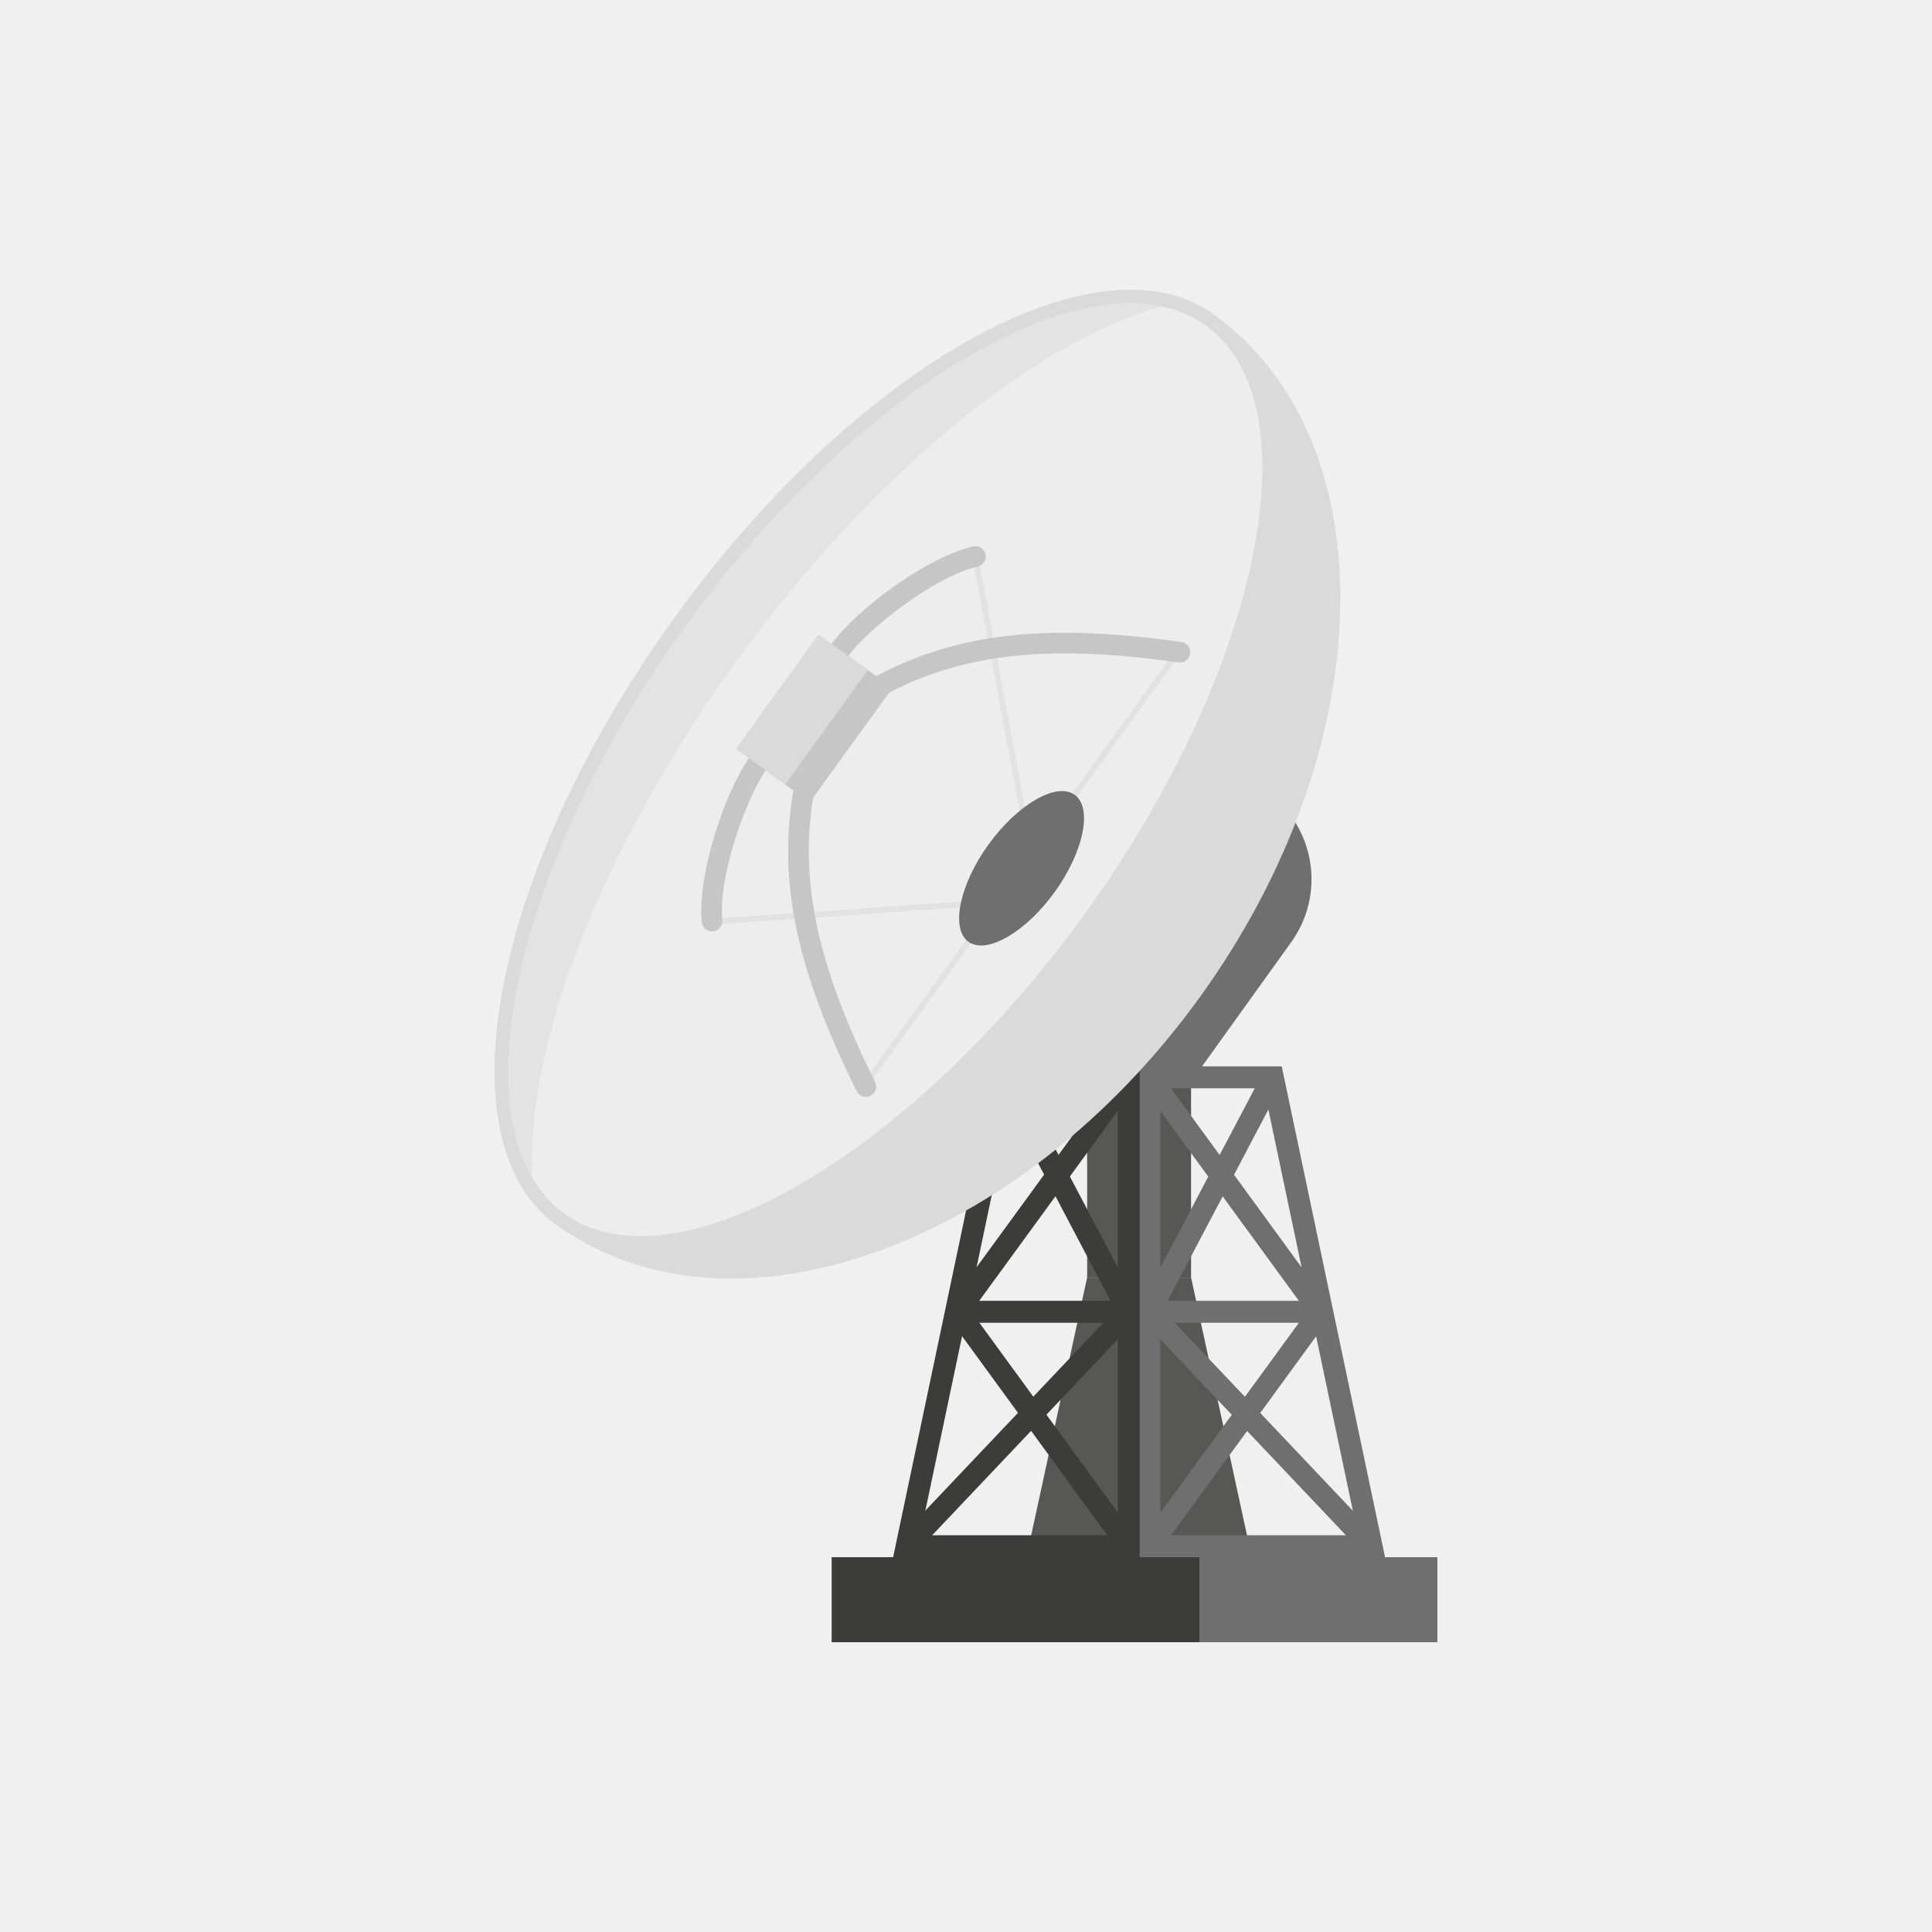
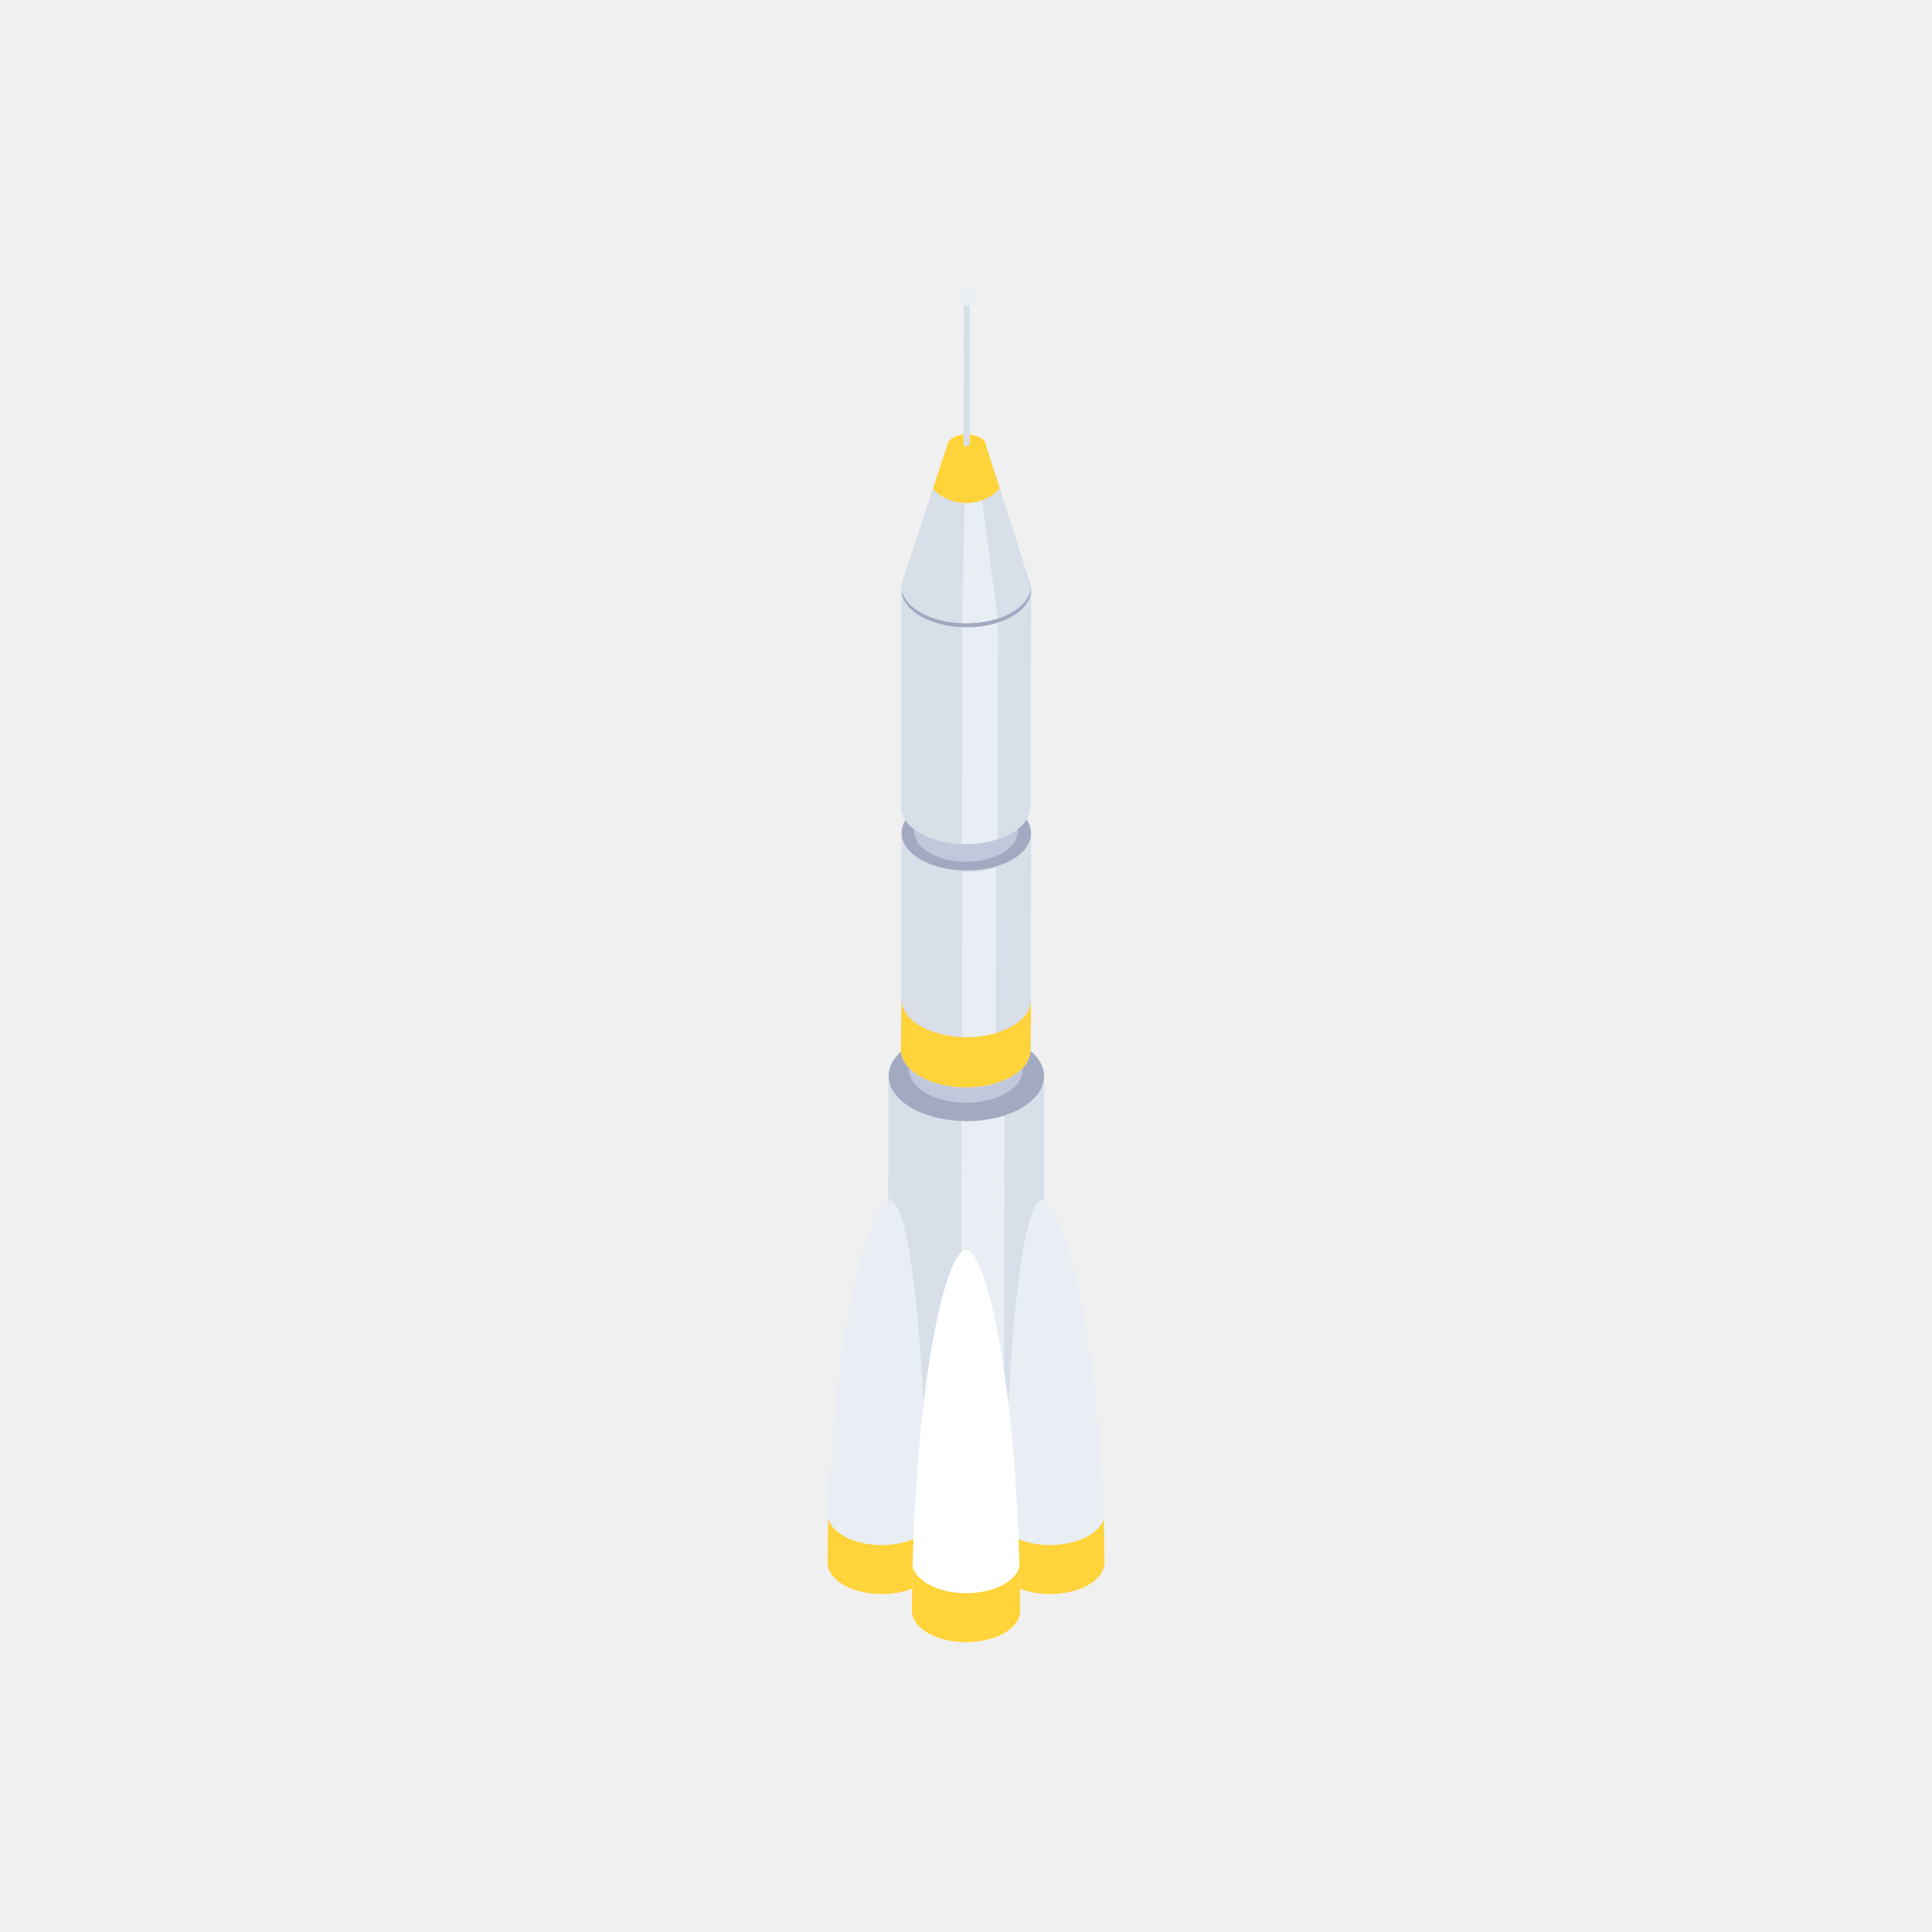
- <svg xmlns="http://www.w3.org/2000/svg" version="1.1" id="Layer_1" x="0px" y="0px" viewBox="0 0 500 500" style="enable-background:new 0 0 500 500;" xml:space="preserve">
+ <svg xmlns="http://www.w3.org/2000/svg" xmlns:xlink="http://www.w3.org/1999/xlink" version="1.1" id="Layer_1" x="0px" y="0px" viewBox="0 0 500 500" style="enable-background:new 0 0 500 500;" xml:space="preserve">
  <style type="text/css">
- 	.st0{fill:#706F6F;}
- 	.st1{fill:#575756;}
- 	.st2{fill:#3C3C3B;}
- 	.st3{fill:#DADADA;}
- 	.st4{fill:#EDEDED;}
- 	.st5{opacity:0.05;fill:#1D1D1B;}
- 	.st6{opacity:0.2;fill:none;stroke:#B2B2B2;stroke-width:1.5;stroke-miterlimit:10;}
- 	.st7{fill:#C6C6C6;}
+ 	.st0{enable-background:new    ;}
+ 	.st1{clip-path:url(#SVGID_2_);enable-background:new    ;}
+ 	.st2{fill:#D8DFE9;}
+ 	.st3{fill:#E8EEF4;}
+ 	.st4{fill:#A4A9C2;}
+ 	.st5{clip-path:url(#SVGID_4_);enable-background:new    ;}
+ 	.st6{fill:#C1C8DC;}
+ 	.st7{fill:#FFD33A;}
+ 	.st8{clip-path:url(#SVGID_6_);enable-background:new    ;}
+ 	.st9{clip-path:url(#SVGID_8_);enable-background:new    ;}
+ 	.st10{clip-path:url(#SVGID_10_);enable-background:new    ;}
+ 	.st11{clip-path:url(#SVGID_12_);enable-background:new    ;}
+ 	.st12{fill:#FFD438;}
+ 	.st13{clip-path:url(#SVGID_14_);enable-background:new    ;}
+ 	.st14{fill:#FFFFFF;}
</style>
-   <g>
-     <path class="st0" d="M296.26,296.63l-17.68-9.7l46.08-83.99l0.28,0.15c14.68,8.05,19,27.13,9.24,40.72L296.26,296.63z" />
+   <g id="yellow_rocket_2_">
    <g>
-       <rect x="281.35" y="277.49" class="st1" width="26.9" height="53.13" />
-       <polygon class="st1" points="323.95,403 265.64,403 281.35,330.62 308.25,330.62   " />
-     </g>
-     <g>
-       <g>
-         <path class="st0" d="M358.45,403h-63.82V275.97h37.08L358.45,403z M300.31,397.32h51.14L327.1,281.65h-26.79V397.32z" />
-         <rect x="297.47" y="336.65" class="st0" width="44.26" height="5.68" />
-         <rect x="316.76" y="271.6" transform="matrix(0.8079 -0.5893 0.5893 0.8079 -120.7919 247.72)" class="st0" width="5.67" height="75.1" />
-         <rect x="279.15" y="306.31" transform="matrix(0.4659 -0.8849 0.8849 0.4659 -106.1365 442.4737)" class="st0" width="68.57" height="5.68" />
-         <rect x="323.37" y="328.04" transform="matrix(0.726 -0.6877 0.6877 0.726 -164.9481 325.6987)" class="st0" width="5.67" height="83.58" />
-         <rect x="282.05" y="366.99" transform="matrix(0.5892 -0.808 0.808 0.5892 -167.522 410.1689)" class="st0" width="75.1" height="5.67" />
-       </g>
-       <g>
-         <path class="st2" d="M294.96,403h-63.82l26.74-127.03h37.08V403z M238.14,397.32h51.14V281.65h-26.79L238.14,397.32z" />
-         <rect x="247.87" y="336.65" class="st2" width="44.25" height="5.68" />
-         <rect x="232.45" y="306.31" transform="matrix(0.5891 -0.808 0.808 0.5891 -138.8735 345.1828)" class="st2" width="75.1" height="5.67" />
-         <rect x="273.32" y="274.87" transform="matrix(0.8849 -0.4657 0.4657 0.8849 -112.2055 164.1949)" class="st2" width="5.68" height="68.57" />
-         <rect x="221.59" y="366.99" transform="matrix(0.6878 -0.7259 0.7259 0.6878 -186.2312 306.6619)" class="st2" width="83.58" height="5.67" />
-         <rect x="267.16" y="332.28" transform="matrix(0.8079 -0.5893 0.5893 0.8079 -166.0704 230.1283)" class="st2" width="5.67" height="75.1" />
+       <g class="st0">
+         <g class="st0">
+           <defs>
+             <path id="SVGID_1_" class="st0" d="M270.21,278.56l-0.19,103.86c-0.01,2.96-1.96,5.92-5.84,8.18c-7.83,4.55-20.57,4.55-28.45,0       c-3.97-2.29-5.95-5.3-5.94-8.3l0.19-103.86c-0.01,3,1.97,6.01,5.94,8.3c7.88,4.55,20.62,4.55,28.45,0       C268.26,284.48,270.2,281.52,270.21,278.56z" />
+           </defs>
+           <use xlink:href="#SVGID_1_" style="overflow:visible;fill:#D8DFE9;" />
+           <clipPath id="SVGID_2_">
+             <use xlink:href="#SVGID_1_" style="overflow:visible;" />
+           </clipPath>
+           <g class="st1">
+             <path class="st2" d="M270.21,278.56l-0.19,103.86c-0.01,1.99-0.88,3.97-2.63,5.75l0.19-103.86       C269.33,282.53,270.21,280.54,270.21,278.56L270.21,278.56z" />
+             <path class="st2" d="M267.58,284.3l-0.19,103.86c-0.86,0.87-1.93,1.69-3.21,2.43c-1.34,0.78-2.83,1.42-4.41,1.94l0.19-103.86       c1.58-0.51,3.06-1.16,4.41-1.94C265.65,285.99,266.72,285.17,267.58,284.3L267.58,284.3z" />
+             <path class="st3" d="M259.96,288.67l-0.19,103.86c-3.43,1.11-7.31,1.6-11.14,1.45l0.19-103.86       C252.65,290.27,256.53,289.79,259.96,288.67L259.96,288.67z" />
+             <path class="st2" d="M248.82,290.12l-0.19,103.86c-3.54-0.14-7.03-0.81-10.08-2.03l0.19-103.86       C241.79,289.31,245.29,289.99,248.82,290.12L248.82,290.12z" />
+             <path class="st2" d="M238.75,288.1l-0.19,103.86c-0.99-0.4-1.94-0.85-2.83-1.36c-3.97-2.29-5.95-5.3-5.94-8.3l0.19-103.86       c-0.01,3,1.97,6.01,5.94,8.3C236.81,287.25,237.75,287.7,238.75,288.1L238.75,288.1z" />
+           </g>
+         </g>
+         <g>
+           <path class="st4" d="M264.27,270.26c7.88,4.55,7.92,11.93,0.09,16.48c-7.83,4.55-20.57,4.55-28.45,0      c-7.88-4.55-7.92-11.93-0.09-16.48C243.66,265.71,256.39,265.71,264.27,270.26z" />
+         </g>
      </g>
    </g>
    <g>
-       <path class="st3" d="M310.51,258.08c-46.51,64.34-120.02,90.84-165.09,59.89c-0.48-0.3-0.97-0.66-1.43-0.99    c-0.46-0.33-0.95-0.69-1.39-1.05c-28.28-22.9-14.27-92.07,32-156.09S282.19,60.8,312.8,80.47c0.48,0.3,0.97,0.66,1.43,0.99    c0.46,0.33,0.95,0.69,1.39,1.05C359.15,115.59,357.02,193.74,310.51,258.08z" />
-       <path class="st3" d="M283.61,238.63c-46.28,64.02-107.57,99.01-138.18,79.34c-0.48-0.3-0.97-0.66-1.43-0.99    c-0.46-0.33-0.95-0.69-1.39-1.05c-28.28-22.9-14.27-92.07,32-156.09S282.19,60.8,312.8,80.47c0.48,0.3,0.97,0.66,1.43,0.99    c0.46,0.33,0.95,0.69,1.39,1.05C343.91,105.41,329.88,174.61,283.61,238.63z" />
-       <path class="st4" d="M145.91,313.97c-0.36-0.26-0.73-0.52-1.06-0.8c-26.69-21.61-12.04-89.46,32.63-151.26    c44.68-61.81,104.52-97.01,133.4-78.46c0.38,0.24,0.76,0.51,1.12,0.77c0.05,0.04,0.26,0.19,0.31,0.23    c0.36,0.26,0.73,0.53,1.06,0.8c26.68,21.61,12.03,89.47-32.65,151.28c-44.67,61.8-104.5,96.98-133.38,78.43    c-0.39-0.24-0.76-0.51-1.12-0.77C146.18,314.16,145.97,314.01,145.91,313.97z" />
-       <path class="st5" d="M190.46,171.3c35.34-48.89,78.2-83.4,110.21-91.93c-31.22-6.65-83.25,27.3-123.19,82.55    c-39.92,55.22-55.83,115.25-39.73,142.83C135.81,271.67,155.13,220.17,190.46,171.3z" />
-       <path class="st6" d="M251.89,141.41l14.92,79.94L251.89,141.41z" />
-       <path class="st6" d="M305.12,168.36l-36.48,50.47L305.12,168.36z" />
-       <path class="st6" d="M183.36,238.6l74.72-5.17L183.36,238.6z" />
-       <path class="st6" d="M223.73,280.95l34.35-47.52L223.73,280.95z" />
-       <path class="st0" d="M250.61,243.71c-0.06-0.04-0.12-0.09-0.18-0.13c-4.42-3.58-1.99-14.81,5.4-25.04    c7.4-10.23,17.3-16.06,22.08-12.99c0.06,0.04,0.13,0.09,0.19,0.13c0.01,0.01,0.04,0.03,0.05,0.04c0.06,0.04,0.12,0.09,0.18,0.13    c4.42,3.58,1.99,14.81-5.4,25.04c-7.39,10.23-17.3,16.05-22.08,12.98c-0.06-0.04-0.13-0.09-0.19-0.13    C250.65,243.74,250.62,243.71,250.61,243.71z" />
-       <path class="st7" d="M222.52,283.37c-0.34-0.24-0.62-0.57-0.82-0.97c-16.33-32.89-20.88-56.46-15.7-81.38    c0.3-1.44,1.71-2.37,3.16-2.07c1.44,0.29,2.37,1.71,2.07,3.16c-4.92,23.63-0.5,46.21,15.25,77.91c0.66,1.32,0.12,2.92-1.2,3.58    C224.36,284.06,223.3,283.93,222.52,283.37z" />
-       <path class="st7" d="M223.3,181.25c-0.3-0.21-0.55-0.49-0.74-0.83c-0.74-1.28-0.3-2.91,0.97-3.65    c22.03-12.73,45.85-15.81,82.2-10.61c1.47,0.22,2.47,1.56,2.26,3.02c-0.21,1.46-1.56,2.47-3.02,2.26    c-35.05-5.01-57.87-2.13-78.77,9.95C225.26,181.94,224.12,181.85,223.3,181.25z" />
-       <path class="st7" d="M213.46,174.14c-1-0.72-1.39-2.07-0.87-3.24c4.48-10.13,26.51-26.67,39.3-29.49    c1.43-0.32,2.86,0.59,3.18,2.03c0.32,1.44-0.59,2.86-2.03,3.18c-11.68,2.58-32.11,18.61-35.57,26.43    c-0.6,1.35-2.17,1.96-3.52,1.36C213.77,174.34,213.61,174.25,213.46,174.14z" />
-       <path class="st7" d="M182.69,240.54c-0.6-0.43-1.01-1.1-1.09-1.89c-1.33-13.03,7.46-39.14,15.68-46.57    c1.1-0.99,2.79-0.9,3.77,0.19c0.99,1.09,0.9,2.78-0.19,3.77c-6.34,5.73-15.16,30.16-13.94,42.06c0.15,1.47-0.92,2.78-2.38,2.93    C183.85,241.1,183.21,240.91,182.69,240.54z" />
-       <rect x="195.65" y="180.36" transform="matrix(0.5858 -0.8104 0.8104 0.5858 -63.9509 251.3136)" class="st7" width="36.53" height="15.74" />
-       <rect x="189.27" y="175.75" transform="matrix(0.5858 -0.8104 0.8104 0.5858 -62.856 244.2354)" class="st3" width="36.53" height="15.74" />
+       <g class="st0">
+         <g class="st0">
+           <defs>
+             <path id="SVGID_3_" class="st0" d="M264.69,256.37l-0.06,20.54c-0.01,2.16-1.42,4.31-4.26,5.96c-5.71,3.32-14.99,3.32-20.73,0       c-2.89-1.67-4.33-3.86-4.33-6.05l0.06-20.54c-0.01,2.19,1.44,4.38,4.33,6.05c5.74,3.32,15.02,3.32,20.73,0       C263.27,260.68,264.68,258.53,264.69,256.37z" />
+           </defs>
+           <use xlink:href="#SVGID_3_" style="overflow:visible;fill:#C1C8DC;" />
+           <clipPath id="SVGID_4_">
+             <use xlink:href="#SVGID_3_" style="overflow:visible;" />
+           </clipPath>
+           <g class="st5">
+             <path class="st6" d="M264.69,256.37l-0.06,20.54c0,1.45-0.64,2.89-1.92,4.19l0.06-20.54       C264.05,259.26,264.69,257.82,264.69,256.37L264.69,256.37z" />
+             <path class="st6" d="M262.77,260.56l-0.06,20.54c-0.63,0.63-1.41,1.23-2.34,1.77c-0.98,0.57-2.06,1.04-3.21,1.41l0.06-20.54       c1.15-0.37,2.23-0.84,3.21-1.41C261.36,261.79,262.14,261.19,262.77,260.56L262.77,260.56z" />
+             <path class="st6" d="M257.22,263.74l-0.06,20.54c-2.5,0.81-5.33,1.16-8.12,1.06l0.06-20.54       C251.89,264.9,254.72,264.55,257.22,263.74L257.22,263.74z" />
+             <path class="st6" d="M249.1,264.8l-0.06,20.54c-2.58-0.1-5.12-0.59-7.34-1.48l0.06-20.54       C243.98,264.21,246.53,264.7,249.1,264.8L249.1,264.8z" />
+             <path class="st6" d="M241.76,263.32l-0.06,20.54c-0.72-0.29-1.41-0.62-2.06-0.99c-2.89-1.67-4.33-3.86-4.33-6.05l0.06-20.54       c-0.01,2.19,1.44,4.38,4.33,6.05C240.35,262.7,241.04,263.03,241.76,263.32L241.76,263.32z" />
+           </g>
+         </g>
+         <g>
+           <path class="st6" d="M260.36,250.32c5.74,3.32,5.77,8.69,0.07,12.01c-5.71,3.32-14.99,3.32-20.73,0s-5.77-8.69-0.07-12.01      C245.34,247.01,254.62,247.01,260.36,250.32z" />
+         </g>
+       </g>
    </g>
-     <rect x="215.23" y="403" class="st2" width="96.09" height="22" />
-     <rect x="310.41" y="403" class="st0" width="61.58" height="22" />
+     <g>
+       <path class="st3" d="M260.01,399.88c0.43-54.75,4.82-89.35,9.77-89.33c5.06,0.01,15.76,36.26,16.03,92.99c0,0.11,0.01,0.72,0,0.92    c-0.12,1.99-1.49,3.96-4.12,5.48c-5.49,3.17-14.35,3.17-19.8,0C257.2,407.21,256.57,403.01,260.01,399.88z" />
+       <path class="st7" d="M257.83,404.47c0-0.02,0-0.05,0-0.07c0.02-3.89,0.08-7.68,0.17-11.37c0.44,1.63,1.73,3.2,3.9,4.45    c5.45,3.17,14.32,3.17,19.8,0c2.2-1.27,3.52-2.85,3.96-4.5c0.09,3.7,0.15,7.5,0.17,11.4c0,0.03,0,0.06,0,0.09c0,0.1,0,0.19,0,0.29    c-0.01,0.02-0.01,0.04-0.02,0.06c-0.17,1.95-1.54,3.86-4.11,5.35c-2.41,1.39-5.48,2.17-8.63,2.34c-0.41,0.02-0.82,0.03-1.24,0.03    c-0.01,0-0.01,0-0.02,0c-3.59,0-7.18-0.79-9.91-2.38c-2.59-1.5-3.94-3.45-4.06-5.42c0-0.01-0.01-0.03-0.01-0.04    C257.83,404.63,257.83,404.55,257.83,404.47z" />
+     </g>
+     <g>
+       <path class="st3" d="M239.99,399.88c-0.43-54.75-4.82-89.35-9.77-89.33c-5.06,0.01-15.76,36.26-16.03,92.99    c0,0.11-0.01,0.72,0,0.92c0.12,1.99,1.49,3.96,4.12,5.48c5.49,3.17,14.35,3.17,19.8,0C242.8,407.21,243.43,403.01,239.99,399.88z" />
+       <path class="st7" d="M242.17,404.47c0-0.02,0-0.05,0-0.07c-0.02-3.89-0.08-7.68-0.17-11.37c-0.44,1.63-1.73,3.2-3.9,4.45    c-5.45,3.17-14.32,3.17-19.8,0c-2.2-1.27-3.52-2.85-3.96-4.5c-0.09,3.7-0.15,7.5-0.17,11.4c0,0.03,0,0.06,0,0.09    c0,0.1,0,0.19,0,0.29c0.01,0.02,0.01,0.04,0.02,0.06c0.17,1.95,1.54,3.86,4.11,5.35c2.41,1.39,5.48,2.17,8.63,2.34    c0.41,0.02,0.82,0.03,1.24,0.03c0.01,0,0.01,0,0.02,0c3.59,0,7.18-0.79,9.91-2.38c2.59-1.5,3.94-3.45,4.06-5.42    c0-0.01,0.01-0.03,0.01-0.04C242.17,404.63,242.17,404.55,242.17,404.47z" />
+     </g>
+     <g>
+       <g class="st0">
+         <g class="st0">
+           <defs>
+             <path id="SVGID_5_" class="st0" d="M266.85,215.66l-0.16,56.09c-0.01,2.47-1.63,4.94-4.87,6.82c-6.53,3.79-17.14,3.79-23.71,0       c-3.31-1.91-4.96-4.41-4.95-6.92l0.16-56.09c-0.01,2.5,1.64,5.01,4.95,6.92c6.57,3.79,17.19,3.79,23.71,0       C265.22,220.59,266.84,218.13,266.85,215.66z" />
+           </defs>
+           <use xlink:href="#SVGID_5_" style="overflow:visible;fill:#D8DFE9;" />
+           <clipPath id="SVGID_6_">
+             <use xlink:href="#SVGID_5_" style="overflow:visible;" />
+           </clipPath>
+           <g class="st8">
+             <path class="st2" d="M266.85,215.66l-0.16,56.09c0,1.66-0.74,3.31-2.2,4.79l0.16-56.09       C266.11,218.97,266.84,217.32,266.85,215.66L266.85,215.66z" />
+             <path class="st2" d="M264.19,220.92l-0.16,56.09c-0.72,0.73-1.61,1.41-2.68,2.03c-1.12,0.65-2.36,1.19-3.67,1.61l0.16-56.09       c1.32-0.43,2.55-0.97,3.67-1.61C262.58,222.32,263.47,221.64,264.19,220.92L264.19,220.92z" />
+             <path class="st3" d="M257.84,224.56l-0.16,56.09c-2.86,0.93-6.1,1.33-9.29,1.21l0.16-56.09       C251.74,225.89,254.98,225.49,257.84,224.56L257.84,224.56z" />
+             <path class="st2" d="M249.02,225.3l-0.16,56.09c-2.95-0.11-5.86-0.68-8.4-1.69l0.16-56.09       C243.16,224.63,246.07,225.19,249.02,225.3L249.02,225.3z" />
+             <path class="st2" d="M240.62,223.61l-0.16,56.09c-0.83-0.33-1.62-0.71-2.36-1.13c-3.31-1.91-4.96-4.41-4.95-6.92l0.16-56.09       c-0.01,2.5,1.64,5.01,4.95,6.92C239,222.9,239.79,223.28,240.62,223.61L240.62,223.61z" />
+           </g>
+         </g>
+         <g>
+           <path class="st4" d="M261.9,208.74c6.57,3.79,6.6,9.94,0.08,13.73c-6.53,3.79-17.14,3.79-23.71,0      c-6.57-3.79-6.6-9.94-0.08-13.74C244.71,204.95,255.33,204.95,261.9,208.74z" />
+         </g>
+       </g>
+       <path class="st7" d="M261.98,265.58c-6.53,3.79-17.14,3.79-23.71,0c-3.31-1.91-4.96-4.41-4.95-6.92l-0.16,12.99    c-0.01,2.5,1.64,5.01,4.95,6.92c6.57,3.79,17.19,3.79,23.71,0c3.24-1.88,4.86-4.35,4.87-6.82l0.16-12.99    C266.84,261.23,265.22,263.69,261.98,265.58z" />
+     </g>
+     <g>
+       <g class="st0">
+         <g class="st0">
+           <defs>
+             <path id="SVGID_7_" class="st0" d="M263.37,196.59l-0.05,18.7c-0.01,1.97-1.3,3.93-3.88,5.43c-5.19,3.02-13.64,3.02-18.87,0       c-2.63-1.52-3.94-3.51-3.94-5.5l0.05-18.7c-0.01,1.99,1.31,3.98,3.94,5.5c5.23,3.02,13.68,3.02,18.87,0       C262.08,200.52,263.37,198.55,263.37,196.59z" />
+           </defs>
+           <use xlink:href="#SVGID_7_" style="overflow:visible;fill:#C1C8DC;" />
+           <clipPath id="SVGID_8_">
+             <use xlink:href="#SVGID_7_" style="overflow:visible;" />
+           </clipPath>
+           <g class="st9">
+             <path class="st6" d="M263.37,196.59l-0.05,18.7c0,1.32-0.59,2.63-1.75,3.81l0.05-18.7       C262.79,199.22,263.37,197.91,263.37,196.59L263.37,196.59z" />
+             <path class="st6" d="M261.62,200.4l-0.05,18.7c-0.57,0.58-1.28,1.12-2.13,1.61c-0.89,0.52-1.87,0.95-2.92,1.29l0.05-18.7       c1.05-0.34,2.03-0.77,2.92-1.29C260.35,201.52,261.05,200.98,261.62,200.4L261.62,200.4z" />
+             <path class="st6" d="M256.57,203.3l-0.05,18.7c-2.28,0.74-4.85,1.06-7.39,0.96l0.05-18.7       C251.72,204.36,254.3,204.04,256.57,203.3L256.57,203.3z" />
+             <path class="st6" d="M249.18,204.26l-0.05,18.7c-2.35-0.09-4.66-0.54-6.68-1.34l0.05-18.7       C244.52,203.72,246.84,204.17,249.18,204.26L249.18,204.26z" />
+             <path class="st6" d="M242.5,202.92l-0.05,18.7c-0.66-0.26-1.29-0.56-1.88-0.9c-2.63-1.52-3.94-3.51-3.94-5.5l0.05-18.7       c-0.01,1.99,1.31,3.98,3.94,5.5C241.21,202.35,241.84,202.66,242.5,202.92L242.5,202.92z" />
+           </g>
+         </g>
+         <g>
+           <path class="st6" d="M259.43,191.09c5.23,3.02,5.26,7.91,0.06,10.93c-5.19,3.02-13.64,3.02-18.87,0      c-5.23-3.02-5.26-7.91-0.06-10.93C245.76,188.07,254.21,188.07,259.43,191.09z" />
+         </g>
+       </g>
+     </g>
+     <g>
+       <g class="st0">
+         <g class="st0">
+           <defs>
+             <path id="SVGID_9_" class="st0" d="M266.85,152.69l-0.16,56.09c-0.01,2.47-1.63,4.94-4.87,6.82c-6.53,3.79-17.14,3.79-23.71,0       c-3.31-1.91-4.96-4.41-4.95-6.92l0.16-56.09c-0.01,2.5,1.64,5.01,4.95,6.92c6.57,3.79,17.19,3.79,23.71,0       C265.22,157.63,266.84,155.16,266.85,152.69z" />
+           </defs>
+           <use xlink:href="#SVGID_9_" style="overflow:visible;fill:#D8DFE9;" />
+           <clipPath id="SVGID_10_">
+             <use xlink:href="#SVGID_9_" style="overflow:visible;" />
+           </clipPath>
+           <g class="st10">
+             <path class="st2" d="M266.85,152.69l-0.16,56.09c0,1.66-0.74,3.31-2.2,4.79l0.16-56.09C266.11,156,266.84,154.35,266.85,152.69       L266.85,152.69z" />
+             <path class="st2" d="M264.65,157.48l-0.16,56.09c-0.72,0.73-1.61,1.41-2.68,2.03c-1.12,0.65-2.36,1.19-3.67,1.61l0.16-56.09       c1.32-0.43,2.55-0.97,3.67-1.61C263.04,158.89,263.94,158.21,264.65,157.48L264.65,157.48z" />
+             <path class="st3" d="M258.31,161.12l-0.16,56.09c-2.86,0.93-6.1,1.33-9.28,1.21l0.16-56.09       C252.21,162.46,255.44,162.05,258.31,161.12L258.31,161.12z" />
+             <path class="st2" d="M249.02,162.33l-0.16,56.09c-2.95-0.11-5.86-0.68-8.4-1.69l0.16-56.09       C243.16,161.66,246.07,162.22,249.02,162.33L249.02,162.33z" />
+             <path class="st2" d="M240.62,160.64l-0.16,56.09c-0.83-0.33-1.62-0.71-2.36-1.14c-3.31-1.91-4.96-4.41-4.95-6.92l0.16-56.09       c-0.01,2.5,1.64,5.01,4.95,6.92C239,159.94,239.79,160.31,240.62,160.64L240.62,160.64z" />
+           </g>
+         </g>
+         <g>
+           <path class="st4" d="M261.9,145.77c6.57,3.79,6.6,9.94,0.08,13.74c-6.53,3.79-17.14,3.79-23.71,0      c-6.57-3.79-6.6-9.94-0.08-13.73C244.71,141.98,255.33,141.98,261.9,145.77z" />
+         </g>
+       </g>
+     </g>
+     <g>
+       <g class="st0">
+         <g class="st0">
+           <defs>
+             <path id="SVGID_11_" class="st0" d="M255.19,115.34l11.58,36.28c-0.01,2.47-1.63,4.94-4.87,6.82c-6.53,3.79-17.14,3.79-23.71,0       c-3.31-1.91-4.96-4.41-4.95-6.92l11.9-36.21c0,0.75,0.49,1.5,1.48,2.07c1.97,1.14,5.16,1.14,7.11,0       C254.7,116.82,255.19,116.08,255.19,115.34z" />
+           </defs>
+           <use xlink:href="#SVGID_11_" style="overflow:visible;fill:#D8DFE9;" />
+           <clipPath id="SVGID_12_">
+             <use xlink:href="#SVGID_11_" style="overflow:visible;" />
+           </clipPath>
+           <g class="st11">
+             <path class="st2" d="M255.19,115.34l11.58,36.28c0,1.66-0.74,3.31-2.2,4.79l-10.04-39.64       C254.97,116.33,255.19,115.84,255.19,115.34L255.19,115.34z" />
+             <path class="st2" d="M254.53,116.78l10.04,39.64c-0.72,0.73-1.61,1.41-2.68,2.03c-1.12,0.65-2.36,1.19-3.67,1.61l-5.6-42.19       c0.39-0.13,0.77-0.29,1.1-0.48C254.05,117.2,254.32,117,254.53,116.78L254.53,116.78z" />
+             <path class="st3" d="M252.63,117.87l5.6,42.19c-2.86,0.93-6.1,1.33-9.28,1.21l0.9-43.03       C250.8,118.27,251.77,118.15,252.63,117.87L252.63,117.87z" />
+             <path class="st2" d="M249.84,118.23l-0.9,43.03c-2.95-0.11-5.86-0.68-8.4-1.69l6.78-41.85       C248.09,118.03,248.96,118.2,249.84,118.23L249.84,118.23z" />
+             <path class="st2" d="M247.32,117.73l-6.78,41.85c-0.83-0.33-1.62-0.71-2.36-1.14c-3.31-1.91-4.96-4.41-4.95-6.92l11.9-36.21       c0,0.75,0.49,1.5,1.48,2.07C246.84,117.51,247.07,117.63,247.32,117.73L247.32,117.73z" />
+           </g>
+         </g>
+         <g>
+           <path class="st12" d="M253.71,113.27c1.97,1.14,1.98,2.98,0.02,4.12c-1.96,1.14-5.14,1.14-7.11,0      c-1.97-1.14-1.98-2.98-0.02-4.12C248.55,112.13,251.74,112.13,253.71,113.27z" />
+         </g>
+       </g>
+     </g>
+     <g>
+       <g class="st0">
+         <g class="st0">
+           <defs>
+             <path id="SVGID_13_" class="st0" d="M250.94,77.15l-0.02,37.89c0,0.11-0.07,0.23-0.22,0.31c-0.3,0.17-0.78,0.17-1.08,0       c-0.15-0.09-0.23-0.2-0.23-0.32l0.02-37.89c0,0.11,0.08,0.23,0.23,0.32c0.3,0.17,0.79,0.17,1.08,0       C250.87,77.38,250.94,77.27,250.94,77.15z" />
+           </defs>
+           <use xlink:href="#SVGID_13_" style="overflow:visible;fill:#D8DFE9;" />
+           <clipPath id="SVGID_14_">
+             <use xlink:href="#SVGID_13_" style="overflow:visible;" />
+           </clipPath>
+           <g class="st13">
+             <path class="st2" d="M250.94,77.15l-0.02,37.89c0,0.08-0.03,0.15-0.1,0.22l0.02-37.89C250.91,77.3,250.94,77.23,250.94,77.15       L250.94,77.15z" />
+             <path class="st2" d="M250.84,77.37l-0.02,37.89c-0.03,0.03-0.07,0.06-0.12,0.09c-0.05,0.03-0.11,0.05-0.17,0.07l0.02-37.89       c0.06-0.02,0.12-0.04,0.17-0.07C250.77,77.44,250.81,77.4,250.84,77.37L250.84,77.37z" />
+             <path class="st2" d="M250.55,77.54l-0.02,37.89c-0.13,0.04-0.28,0.06-0.42,0.06l0.02-37.89       C250.27,77.6,250.42,77.58,250.55,77.54L250.55,77.54z" />
+             <path class="st2" d="M250.12,77.59l-0.02,37.89c-0.13-0.01-0.27-0.03-0.38-0.08l0.02-37.89       C249.86,77.56,249.99,77.59,250.12,77.59L250.12,77.59z" />
+             <path class="st2" d="M249.74,77.52l-0.02,37.89c-0.04-0.02-0.07-0.03-0.11-0.05c-0.15-0.09-0.23-0.2-0.23-0.32l0.02-37.89       c0,0.11,0.08,0.23,0.23,0.32C249.67,77.48,249.7,77.5,249.74,77.52L249.74,77.52z" />
+           </g>
+         </g>
+         <g>
+           <path class="st2" d="M250.71,76.84c0.3,0.17,0.3,0.45,0,0.63c-0.3,0.17-0.78,0.17-1.08,0c-0.3-0.17-0.3-0.45,0-0.63      C249.93,76.66,250.41,76.66,250.71,76.84z" />
+         </g>
+       </g>
+     </g>
+     <path class="st3" d="M252.31,77.15c0-1.19-0.96-2.15-2.15-2.15c-1.19,0-2.15,0.96-2.15,2.15s0.96,2.15,2.15,2.15   C251.35,79.3,252.31,78.33,252.31,77.15z" />
+     <path class="st14" d="M264,417.17c0-0.08,0-0.16,0-0.24c0-0.02,0-0.05,0-0.07c-0.29-56.87-8.62-93.41-14-93.4   c-5.39,0.01-13.72,36.68-14,93.38c0,0.03,0,0.06,0,0.09c0,0.1,0,0.19,0,0.29c0.01,0.02,0.01,0.04,0.02,0.06   c0.17,1.95,1.54,3.86,4.12,5.35c2.41,1.39,5.48,2.17,8.63,2.34c0.41,0.02,0.82,0.03,1.24,0.03c0.01,0,0.01,0,0.02,0   c3.59,0,7.18-0.79,9.91-2.38c2.59-1.5,3.94-3.45,4.06-5.42C264,417.19,264,417.18,264,417.17z" />
+     <path class="st7" d="M264,416.93c0-0.02,0-0.05,0-0.07c-0.02-3.89-0.08-7.68-0.17-11.37c-0.44,1.63-1.73,3.2-3.9,4.45   c-5.45,3.17-14.32,3.17-19.8,0c-2.2-1.27-3.52-2.85-3.96-4.5c-0.09,3.7-0.15,7.5-0.17,11.4c0,0.03,0,0.06,0,0.09   c0,0.1,0,0.19,0,0.29c0.01,0.02,0.01,0.04,0.02,0.06c0.17,1.95,1.54,3.86,4.12,5.35c2.41,1.39,5.48,2.17,8.63,2.34   c0.41,0.02,0.82,0.03,1.24,0.03c0.01,0,0.01,0,0.02,0c3.59,0,7.18-0.79,9.91-2.38c2.59-1.5,3.94-3.45,4.06-5.42   c0-0.01,0.01-0.03,0.01-0.04C264,417.09,264,417.01,264,416.93z" />
+     <path class="st7" d="M258.73,126.42c-0.2,0.22-0.42,0.44-0.65,0.66c-4.43,4.13-11.64,4.13-16.1,0c-0.19-0.17-0.37-0.35-0.54-0.53   l3.69-11.23c0,0.75,0.5,1.5,1.49,2.07c1.97,1.14,5.16,1.14,7.11,0c0.97-0.56,1.46-1.3,1.46-2.05L258.73,126.42z" />
  </g>
</svg>
